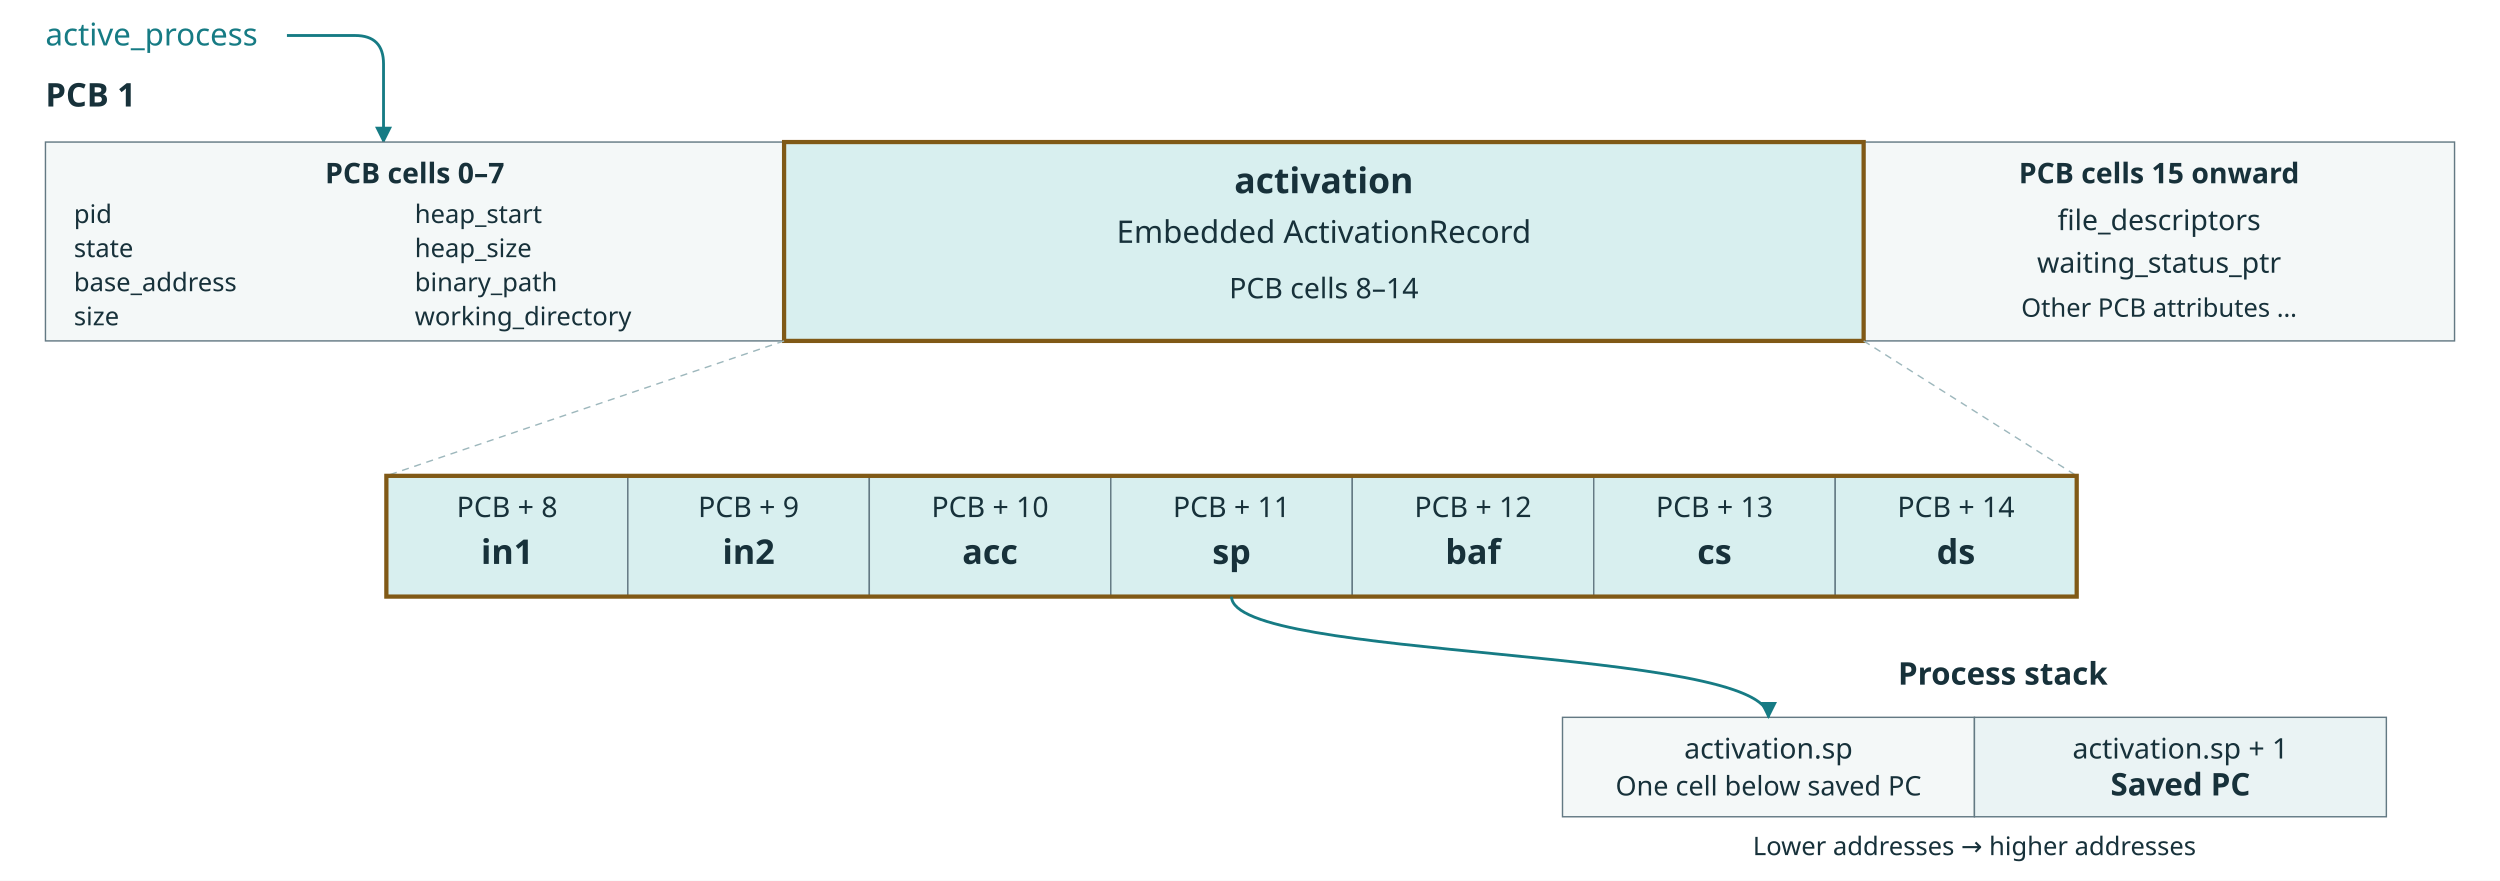
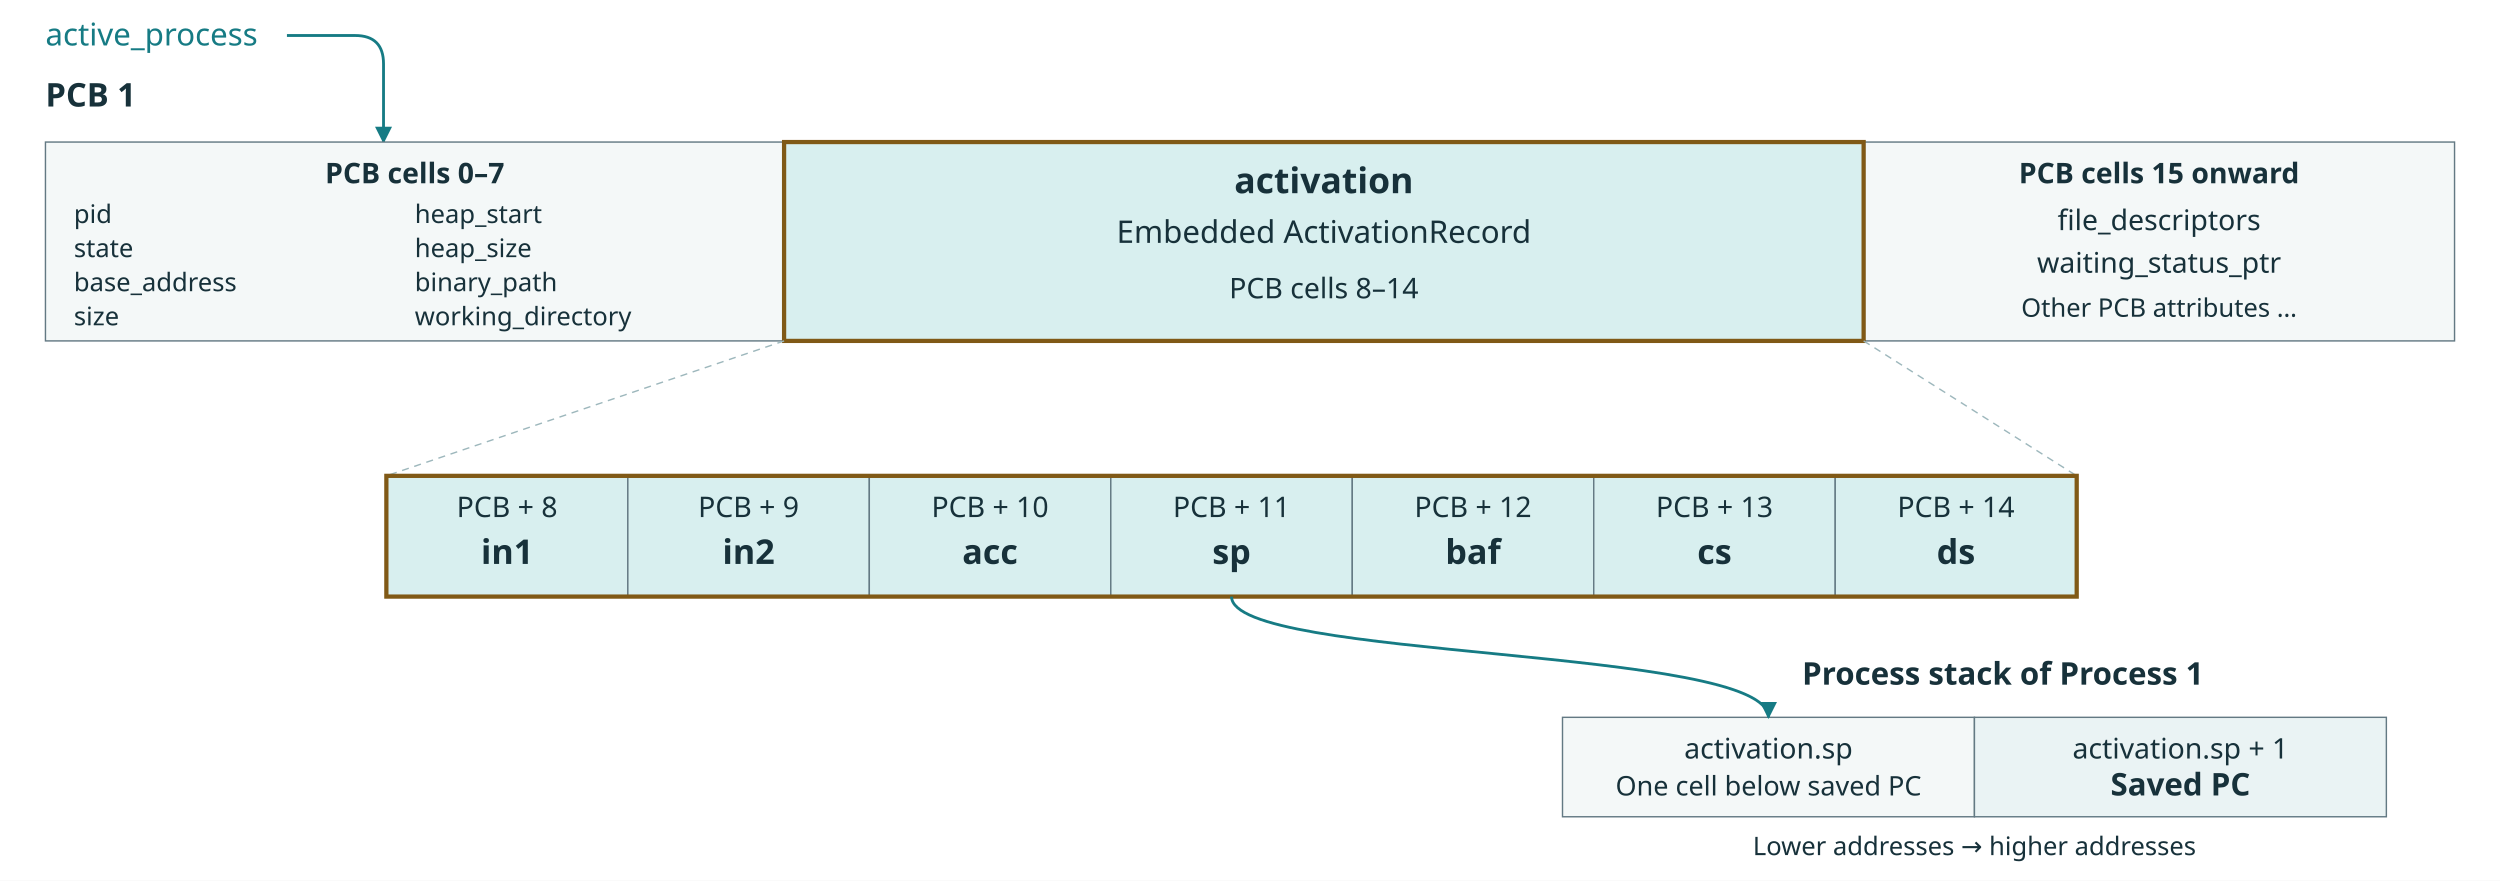
<svg xmlns="http://www.w3.org/2000/svg" width="1760" height="620" viewBox="0 0 1760 620" role="img" aria-labelledby="title desc">
  <defs>
    <marker id="405ea8" viewBox="0 0 10 10" refX="9" refY="5" markerWidth="6" markerHeight="6" orient="auto">
      <path d="M 0 0 L 10 5 L 0 10 z" fill="#167b84" />
    </marker>
    <marker id="26715b" viewBox="0 0 10 10" refX="9" refY="5" markerWidth="6" markerHeight="6" orient="auto">
      <path d="M 0 0 L 10 5 L 0 10 z" fill="#25734f" />
    </marker>
    <marker id="785099" viewBox="0 0 10 10" refX="9" refY="5" markerWidth="6" markerHeight="6" orient="auto">
      <path d="M 0 0 L 10 5 L 0 10 z" fill="#637983" />
    </marker>
    <marker id="9c3d15" viewBox="0 0 10 10" refX="9" refY="5" markerWidth="6" markerHeight="6" orient="auto">
      <path d="M 0 0 L 10 5 L 0 10 z" fill="#805916" />
    </marker>
  </defs>
  <rect width="1760" height="620" fill="white" />
  <g font-family="Cantarell, sans-serif">
    <a href="../../kernel/process/process.picoc#L18">
      <text x="32" y="32" text-anchor="start" font-size="22" font-weight="normal" fill="#167b84">active_process</text>
    </a>
    <path d="M 202 25 H 250 Q 270 25 270 45 V 100" fill="none" stroke="#167b84" stroke-width="2" marker-end="url(#405ea8)" />
    <a href="../../kernel/process/process.header#L31">
      <text x="32" y="75" text-anchor="start" font-size="23" font-weight="bold" fill="#17313a">PCB 1</text>
    </a>
    <rect x="32" y="100" width="520" height="140" fill="#f4f8f8" stroke="#637983" stroke-width="1" />
    <text x="292" y="129" text-anchor="middle" font-size="20" font-weight="bold" fill="#17313a">PCB cells 0–7</text>
    <a href="../../kernel/process/process.header#L32">
      <text x="52" y="157" text-anchor="start" font-size="18" font-weight="normal" fill="#17313a">pid</text>
    </a>
    <a href="../../kernel/process/process.header#L33">
      <text x="52" y="181" text-anchor="start" font-size="18" font-weight="normal" fill="#17313a">state</text>
    </a>
    <a href="../../kernel/process/process.header#L34">
      <text x="52" y="205" text-anchor="start" font-size="18" font-weight="normal" fill="#17313a">base_address</text>
    </a>
    <a href="../../kernel/process/process.header#L35">
      <text x="52" y="229" text-anchor="start" font-size="18" font-weight="normal" fill="#17313a">size</text>
    </a>
    <a href="../../kernel/process/process.header#L36">
      <text x="292" y="157" text-anchor="start" font-size="18" font-weight="normal" fill="#17313a">heap_start</text>
    </a>
    <a href="../../kernel/process/process.header#L37">
      <text x="292" y="181" text-anchor="start" font-size="18" font-weight="normal" fill="#17313a">heap_size</text>
    </a>
    <a href="../../kernel/process/process.header#L38">
      <text x="292" y="205" text-anchor="start" font-size="18" font-weight="normal" fill="#17313a">binary_path</text>
    </a>
    <a href="../../kernel/process/process.header#L39">
      <text x="292" y="229" text-anchor="start" font-size="18" font-weight="normal" fill="#17313a">working_directory</text>
    </a>
    <rect x="552" y="100" width="760" height="140" fill="#d8efef" stroke="#637983" stroke-width="1" />
    <a href="../../kernel/process/process.header#L40">
      <text x="932" y="136" text-anchor="middle" font-size="25" font-weight="bold" fill="#17313a">activation</text>
    </a>
    <a href="../../kernel/process/process.header#L21">
      <text x="932" y="171" text-anchor="middle" font-size="22" font-weight="normal" fill="#17313a">Embedded ActivationRecord</text>
    </a>
    <text x="932" y="210" text-anchor="middle" font-size="20" font-weight="normal" fill="#17313a">PCB cells 8–14</text>
    <rect x="1312" y="100" width="416" height="140" fill="#f4f8f8" stroke="#637983" stroke-width="1" />
    <text x="1520" y="129" text-anchor="middle" font-size="20" font-weight="bold" fill="#17313a">PCB cells 15 onward</text>
    <a href="../../kernel/process/process.header#L42">
      <text x="1520" y="162" text-anchor="middle" font-size="20" font-weight="normal" fill="#17313a">file_descriptors</text>
    </a>
    <a href="../../kernel/process/process.header#L44">
      <text x="1520" y="192" text-anchor="middle" font-size="20" font-weight="normal" fill="#17313a">waiting_status_ptr</text>
    </a>
    <a href="../../kernel/process/process.header#L31">
      <text x="1520" y="223" text-anchor="middle" font-size="18" font-weight="normal" fill="#17313a">Other PCB attributes …</text>
    </a>
    <rect x="552" y="100" width="760" height="140" fill="none" stroke="#805916" stroke-width="3" />
    <path d="M 552 240 L 272 335 M 1312 240 L 1462 335" fill="none" stroke="#9db7bc" stroke-dasharray="5 4" />
    <rect x="272" y="335" width="170" height="85" fill="#d8efef" stroke="#637983" stroke-width="1" />
    <text x="357" y="364" text-anchor="middle" font-size="20" font-weight="normal" fill="#17313a">PCB + 8</text>
    <a href="../../kernel/process/process.header#L22">
      <text x="357" y="397" text-anchor="middle" font-size="24" font-weight="bold" fill="#17313a">in1</text>
    </a>
    <rect x="442" y="335" width="170" height="85" fill="#d8efef" stroke="#637983" stroke-width="1" />
    <text x="527" y="364" text-anchor="middle" font-size="20" font-weight="normal" fill="#17313a">PCB + 9</text>
    <a href="../../kernel/process/process.header#L23">
      <text x="527" y="397" text-anchor="middle" font-size="24" font-weight="bold" fill="#17313a">in2</text>
    </a>
    <rect x="612" y="335" width="170" height="85" fill="#d8efef" stroke="#637983" stroke-width="1" />
    <text x="697" y="364" text-anchor="middle" font-size="20" font-weight="normal" fill="#17313a">PCB + 10</text>
    <a href="../../kernel/process/process.header#L24">
      <text x="697" y="397" text-anchor="middle" font-size="24" font-weight="bold" fill="#17313a">acc</text>
    </a>
    <rect x="782" y="335" width="170" height="85" fill="#d8efef" stroke="#637983" stroke-width="1" />
    <text x="867" y="364" text-anchor="middle" font-size="20" font-weight="normal" fill="#17313a">PCB + 11</text>
    <a href="../../kernel/process/process.header#L25">
      <text x="867" y="397" text-anchor="middle" font-size="24" font-weight="bold" fill="#17313a">sp</text>
    </a>
    <rect x="952" y="335" width="170" height="85" fill="#d8efef" stroke="#637983" stroke-width="1" />
    <text x="1037" y="364" text-anchor="middle" font-size="20" font-weight="normal" fill="#17313a">PCB + 12</text>
    <a href="../../kernel/process/process.header#L26">
      <text x="1037" y="397" text-anchor="middle" font-size="24" font-weight="bold" fill="#17313a">baf</text>
    </a>
    <rect x="1122" y="335" width="170" height="85" fill="#d8efef" stroke="#637983" stroke-width="1" />
    <text x="1207" y="364" text-anchor="middle" font-size="20" font-weight="normal" fill="#17313a">PCB + 13</text>
    <a href="../../kernel/process/process.header#L27">
      <text x="1207" y="397" text-anchor="middle" font-size="24" font-weight="bold" fill="#17313a">cs</text>
    </a>
    <rect x="1292" y="335" width="170" height="85" fill="#d8efef" stroke="#637983" stroke-width="1" />
    <text x="1377" y="364" text-anchor="middle" font-size="20" font-weight="normal" fill="#17313a">PCB + 14</text>
    <a href="../../kernel/process/process.header#L28">
      <text x="1377" y="397" text-anchor="middle" font-size="24" font-weight="bold" fill="#17313a">ds</text>
    </a>
    <rect x="272" y="335" width="1190" height="85" fill="none" stroke="#805916" stroke-width="3" />
-     <text x="1410" y="482" text-anchor="middle" font-size="22" font-weight="bold" fill="#17313a">Process stack</text>
+     <text x="1410" y="482" text-anchor="middle" font-size="22" font-weight="bold" fill="#17313a">Process stack of Process 1</text>
    <rect x="1100" y="505" width="290" height="70" fill="#f4f8f8" stroke="#637983" stroke-width="1" />
    <rect x="1390" y="505" width="290" height="70" fill="#eaf3f4" stroke="#637983" stroke-width="1" />
    <a href="../../kernel/process/process.header#L25">
      <text x="1245" y="534" text-anchor="middle" font-size="20" font-weight="normal" fill="#17313a">activation.sp</text>
    </a>
    <text x="1245" y="560" text-anchor="middle" font-size="19" font-weight="normal" fill="#17313a">One cell below saved PC</text>
    <a href="../../kernel/process/process.header#L25">
      <text x="1535" y="534" text-anchor="middle" font-size="20" font-weight="normal" fill="#17313a">activation.sp + 1</text>
    </a>
    <text x="1535" y="560" text-anchor="middle" font-size="22" font-weight="bold" fill="#17313a">Saved PC</text>
    <text x="1390" y="602" text-anchor="middle" font-size="18" font-weight="normal" fill="#17313a">Lower addresses → higher addresses</text>
    <path d="M 867 420 C 867 465 1245 455 1245 505" fill="none" stroke="#167b84" stroke-width="2" marker-end="url(#405ea8)" />
  </g>
</svg>
